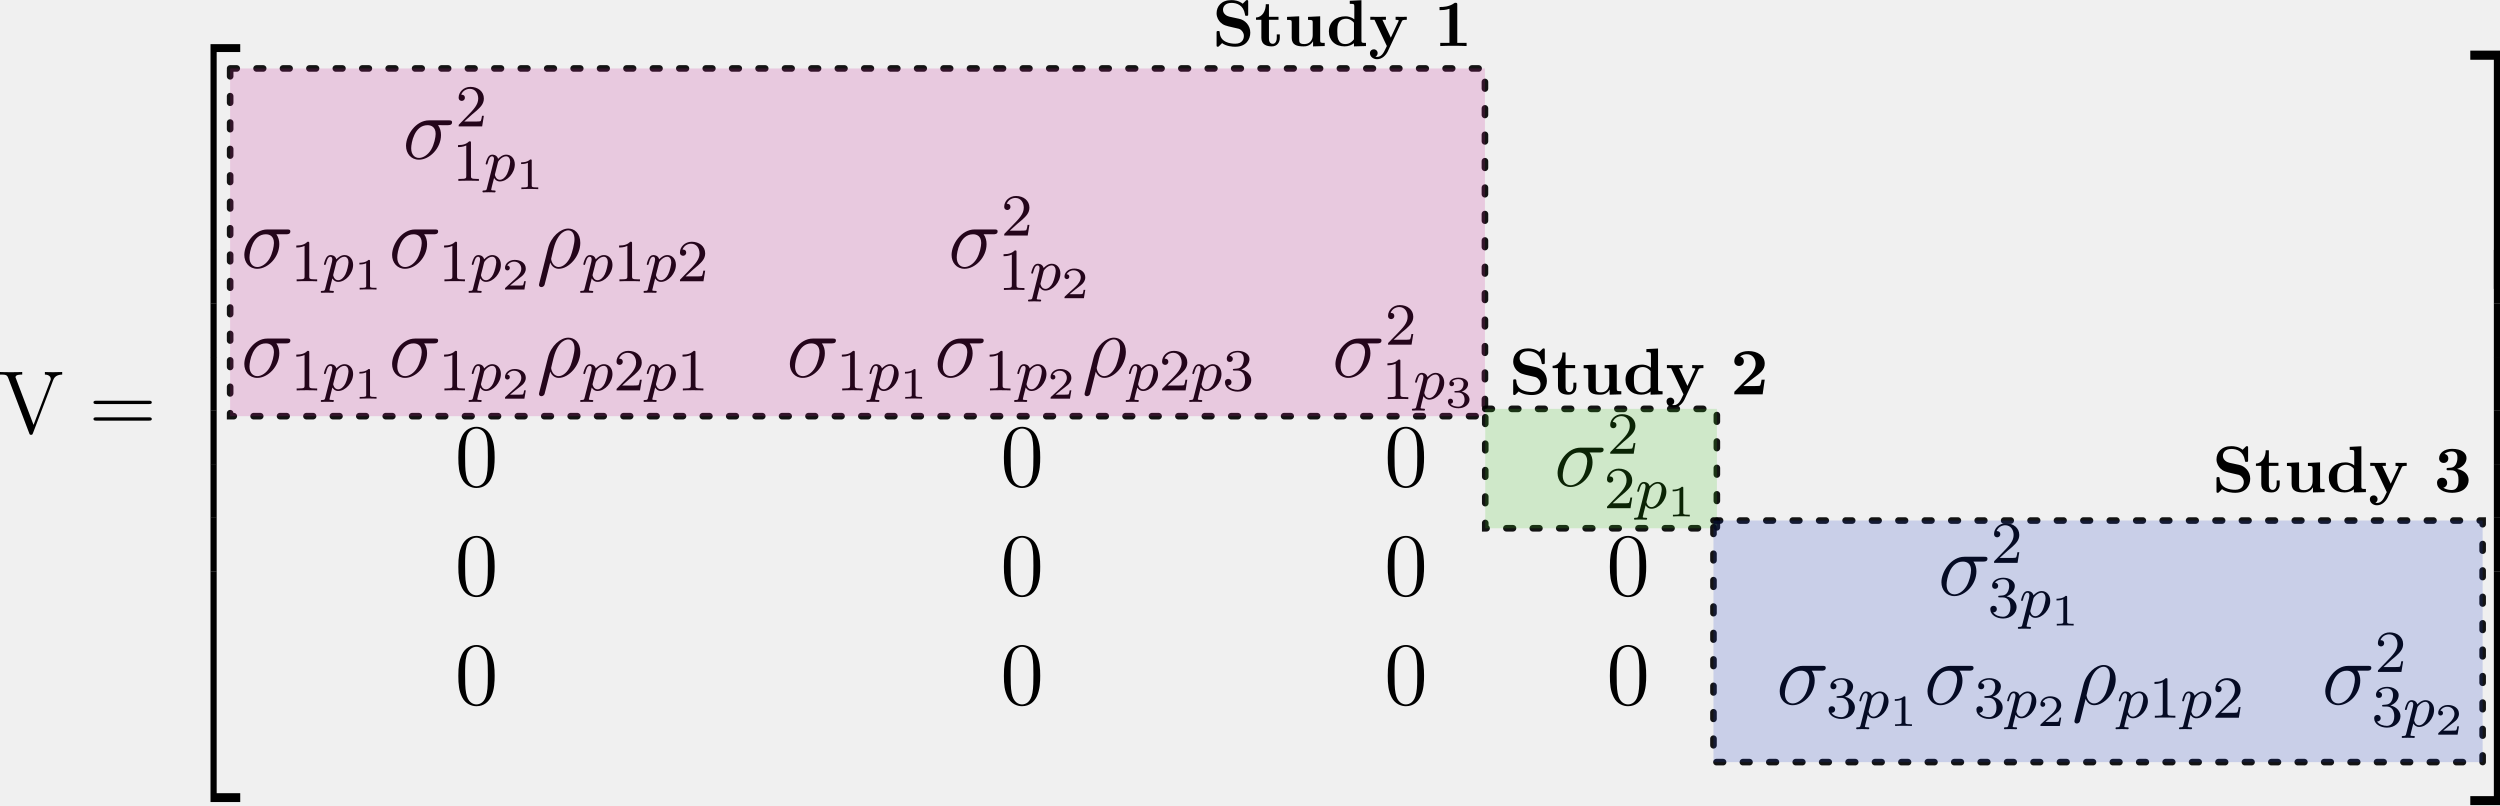
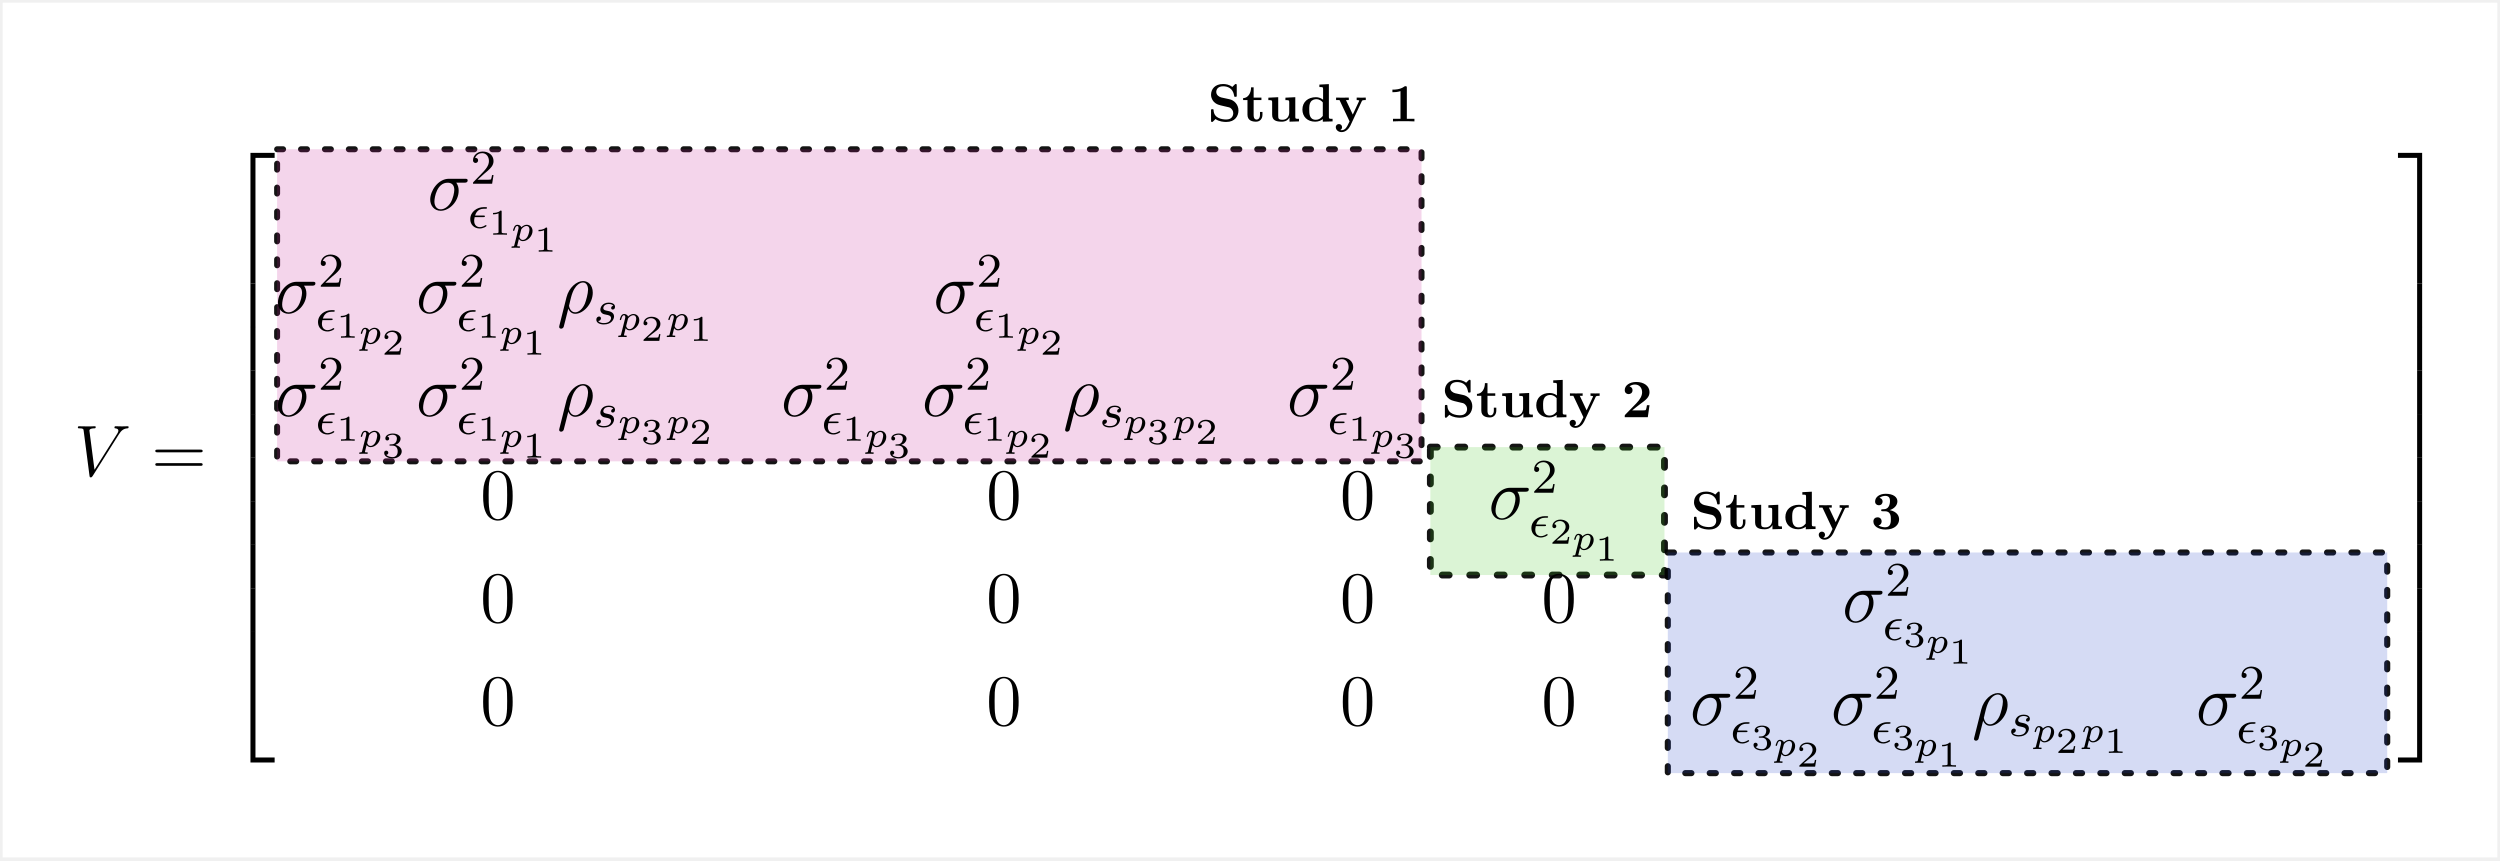
- <svg xmlns="http://www.w3.org/2000/svg" xmlns:xlink="http://www.w3.org/1999/xlink" version="1.1" width="378.482pt" height="121.886pt" viewBox="-0.176 -0.285 378.482 121.886" id="svg254">
+ <svg xmlns="http://www.w3.org/2000/svg" xmlns:xlink="http://www.w3.org/1999/xlink" version="1.1" width="465.248pt" height="160.065pt" viewBox="-0.176 -0.285 465.248 160.065" id="svg254" xml:space="preserve">
  <defs id="defs23">
    <path id="g3-49" d="m 2.146,-3.796 c 0,-0.179 -0.024,-0.179 -0.203,-0.179 -0.395,0.383 -1.004,0.383 -1.219,0.383 v 0.233 c 0.155,0 0.55,0 0.909,-0.167 v 3.019 c 0,0.197 0,0.275 -0.616,0.275 H 0.759 V 0 c 0.329,-0.024 0.795,-0.024 1.13,-0.024 0.335,0 0.801,0 1.13,0.024 V -0.233 H 2.762 c -0.616,0 -0.616,-0.078 -0.616,-0.275 z" />
    <path id="g3-50" d="M 3.216,-1.118 H 2.995 c -0.012,0.084 -0.072,0.478 -0.161,0.544 -0.042,0.036 -0.526,0.036 -0.61,0.036 H 1.106 l 0.765,-0.622 c 0.203,-0.161 0.735,-0.544 0.921,-0.723 0.179,-0.179 0.424,-0.484 0.424,-0.909 0,-0.747 -0.675,-1.184 -1.476,-1.184 -0.771,0 -1.309,0.508 -1.309,1.07 0,0.305 0.257,0.341 0.323,0.341 0.149,0 0.323,-0.108 0.323,-0.323 0,-0.132 -0.078,-0.323 -0.341,-0.323 0.137,-0.305 0.502,-0.532 0.915,-0.532 0.628,0 0.962,0.466 0.962,0.95 0,0.424 -0.281,0.861 -0.699,1.243 L 0.496,-0.251 C 0.436,-0.191 0.43,-0.185 0.43,0 h 2.6 z" />
    <path id="g3-51" d="m 1.757,-1.985 c 0.508,0 0.849,0.341 0.849,0.95 0,0.658 -0.395,0.944 -0.831,0.944 -0.161,0 -0.777,-0.036 -1.046,-0.383 0.233,-0.024 0.329,-0.179 0.329,-0.341 0,-0.203 -0.143,-0.341 -0.341,-0.341 -0.161,0 -0.341,0.102 -0.341,0.353 0,0.592 0.658,0.927 1.417,0.927 0.885,0 1.476,-0.568 1.476,-1.16 0,-0.436 -0.335,-0.897 -1.046,-1.076 0.472,-0.155 0.855,-0.538 0.855,-1.028 0,-0.478 -0.562,-0.837 -1.279,-0.837 -0.699,0 -1.231,0.323 -1.231,0.813 0,0.257 0.197,0.329 0.317,0.329 0.155,0 0.317,-0.108 0.317,-0.317 0,-0.185 -0.132,-0.293 -0.293,-0.317 0.281,-0.311 0.825,-0.311 0.879,-0.311 0.305,0 0.687,0.143 0.687,0.64 0,0.329 -0.185,0.903 -0.783,0.938 -0.108,0.006 -0.269,0.018 -0.323,0.018 -0.06,0.006 -0.126,0.012 -0.126,0.102 0,0.096 0.066,0.096 0.167,0.096 z" />
    <path id="g5-40" d="m 3.885,2.905 c 0,-0.036 0,-0.06 -0.203,-0.263 C 2.487,1.435 1.817,-0.538 1.817,-2.977 c 0,-2.319 0.562,-4.316 1.949,-5.727 0.12,-0.108 0.12,-0.132 0.12,-0.167 0,-0.072 -0.06,-0.096 -0.108,-0.096 -0.155,0 -1.136,0.861 -1.722,2.032 -0.61,1.207 -0.885,2.487 -0.885,3.957 0,1.064 0.167,2.487 0.789,3.766 0.705,1.435 1.686,2.212 1.817,2.212 0.048,0 0.108,-0.024 0.108,-0.096 z" />
    <path id="g5-41" d="m 3.371,-2.977 c 0,-0.909 -0.12,-2.391 -0.789,-3.778 -0.705,-1.435 -1.686,-2.212 -1.817,-2.212 -0.048,0 -0.108,0.024 -0.108,0.096 0,0.036 0,0.06 0.203,0.263 1.196,1.207 1.865,3.18 1.865,5.619 0,2.319 -0.562,4.316 -1.949,5.727 C 0.658,2.845 0.658,2.869 0.658,2.905 c 0,0.072 0.06,0.096 0.108,0.096 0.155,0 1.136,-0.861 1.722,-2.032 0.61,-1.219 0.885,-2.511 0.885,-3.945 z" />
    <path id="g5-48" d="m 5.356,-3.826 c 0,-0.992 -0.06,-1.961 -0.49,-2.869 -0.49,-0.992 -1.351,-1.255 -1.937,-1.255 -0.693,0 -1.542,0.347 -1.985,1.339 -0.335,0.753 -0.454,1.494 -0.454,2.786 0,1.16 0.084,2.032 0.514,2.881 0.466,0.909 1.291,1.196 1.913,1.196 1.04,0 1.638,-0.622 1.985,-1.315 0.43,-0.897 0.454,-2.068 0.454,-2.762 z M 2.917,0.012 c -0.383,0 -1.16,-0.215 -1.387,-1.518 -0.132,-0.717 -0.132,-1.626 -0.132,-2.463 0,-0.98 0,-1.865 0.191,-2.57 0.203,-0.801 0.813,-1.172 1.327,-1.172 0.454,0 1.148,0.275 1.375,1.303 0.155,0.681 0.155,1.626 0.155,2.439 0,0.801 0,1.71 -0.132,2.439 -0.227,1.315 -0.98,1.542 -1.399,1.542 z" />
    <path id="g5-49" d="m 3.443,-7.663 c 0,-0.275 0,-0.287 -0.239,-0.287 -0.287,0.323 -0.885,0.765 -2.116,0.765 v 0.347 c 0.275,0 0.873,0 1.53,-0.311 v 6.229 c 0,0.43 -0.036,0.574 -1.088,0.574 H 1.16 V 0 c 0.323,-0.024 1.482,-0.024 1.877,-0.024 0.395,0 1.542,0 1.865,0.024 v -0.347 h -0.371 c -1.052,0 -1.088,-0.143 -1.088,-0.574 z" />
    <path id="g5-61" d="m 8.07,-3.873 c 0.167,0 0.383,0 0.383,-0.215 0,-0.227 -0.203,-0.227 -0.383,-0.227 H 1.028 c -0.167,0 -0.383,0 -0.383,0.215 0,0.227 0.203,0.227 0.383,0.227 z m 0,2.224 c 0.167,0 0.383,0 0.383,-0.215 0,-0.227 -0.203,-0.227 -0.383,-0.227 H 1.028 c -0.167,0 -0.383,0 -0.383,0.215 0,0.227 0.203,0.227 0.383,0.227 z" />
    <path id="g5-86" d="M 7.305,-6.982 C 7.412,-7.281 7.615,-7.807 8.548,-7.819 v -0.347 c -0.61,0.024 -0.634,0.024 -1.1,0.024 -0.323,0 -0.921,0 -1.219,-0.024 v 0.347 c 0.61,0.012 0.789,0.347 0.789,0.586 0,0.072 0,0.096 -0.072,0.263 L 4.71,-1.076 2.355,-7.293 C 2.295,-7.424 2.295,-7.448 2.295,-7.472 c 0,-0.347 0.598,-0.347 0.897,-0.347 v -0.347 c -0.287,0.024 -1.196,0.024 -1.542,0.024 -0.335,0 -1.148,0 -1.435,-0.024 v 0.347 c 0.741,0 0.933,0 1.112,0.478 L 4.125,0.024 c 0.06,0.167 0.084,0.227 0.251,0.227 0.167,0 0.179,-0.036 0.263,-0.239 z" />
    <path id="g0-50" d="M 3.897,21.041 H 4.722 V 0.359 H 7.878 V -0.466 H 3.897 Z" />
    <path id="g0-51" d="M 3.24,21.041 H 4.065 V -0.466 H 0.084 v 0.825 h 3.156 z" />
    <path id="g0-52" d="M 3.897,21.029 H 7.878 V 20.204 H 4.722 V -0.478 H 3.897 Z" />
    <path id="g0-53" d="M 3.24,20.204 H 0.084 v 0.825 H 4.065 V -0.478 H 3.24 Z" />
    <path id="g0-54" d="M 3.897,7.185 H 4.722 V -0.012 H 3.897 Z" />
    <path id="g0-55" d="M 3.24,7.185 H 4.065 V -0.012 H 3.24 Z" />
    <path id="g1-112" d="M 0.414,0.964 C 0.351,1.219 0.335,1.283 0.016,1.283 c -0.112,0 -0.207,0 -0.207,0.151 0,0.072 0.072,0.112 0.112,0.112 0.08,0 0.112,-0.024 0.701,-0.024 0.574,0 0.741,0.024 0.797,0.024 0.032,0 0.151,0 0.151,-0.151 0,-0.112 -0.112,-0.112 -0.207,-0.112 -0.383,0 -0.383,-0.048 -0.383,-0.12 0,-0.056 0.143,-0.622 0.383,-1.554 0.104,0.183 0.351,0.47 0.781,0.47 0.98,0 2,-1.132 2,-2.287 0,-0.789 -0.51,-1.307 -1.148,-1.307 -0.478,0 -0.861,0.327 -1.092,0.566 -0.167,-0.566 -0.701,-0.566 -0.781,-0.566 -0.287,0 -0.486,0.183 -0.614,0.43 -0.183,0.359 -0.271,0.765 -0.271,0.789 0,0.072 0.056,0.104 0.12,0.104 0.104,0 0.112,-0.032 0.167,-0.239 0.104,-0.406 0.247,-0.861 0.574,-0.861 0.199,0 0.255,0.183 0.255,0.375 0,0.08 -0.032,0.271 -0.048,0.335 z m 1.466,-3.419 c 0.04,-0.135 0.04,-0.151 0.159,-0.295 0.303,-0.359 0.646,-0.542 0.933,-0.542 0.399,0 0.55,0.391 0.55,0.749 0,0.295 -0.175,1.148 -0.414,1.618 -0.207,0.43 -0.59,0.781 -0.964,0.781 -0.542,0 -0.669,-0.622 -0.669,-0.677 0,-0.016 0.016,-0.104 0.024,-0.128 z" />
    <path id="g2-26" d="M 0.371,2.068 C 0.359,2.128 0.335,2.2 0.335,2.271 c 0,0.179 0.143,0.299 0.323,0.299 0.179,0 0.347,-0.12 0.418,-0.287 0.048,-0.108 0.383,-1.542 0.765,-3.013 0.239,0.598 0.681,0.849 1.148,0.849 1.351,0 2.881,-1.674 2.881,-3.479 0,-1.279 -0.777,-1.913 -1.602,-1.913 -1.052,0 -2.331,1.088 -2.726,2.678 z m 2.606,-2.188 c -0.813,0 -1.016,-0.944 -1.016,-1.088 0,-0.072 0.299,-1.207 0.335,-1.387 0.61,-2.379 1.781,-2.439 1.961,-2.439 0.538,0 0.837,0.49 0.837,1.196 0,0.61 -0.323,1.793 -0.526,2.295 -0.359,0.825 -0.98,1.423 -1.59,1.423 z" />
    <path id="g2-27" d="m 6.073,-4.507 c 0.155,0 0.55,0 0.55,-0.383 0,-0.263 -0.227,-0.263 -0.442,-0.263 H 3.539 c -1.793,0 -3.084,1.997 -3.084,3.407 0,1.016 0.658,1.865 1.734,1.865 1.411,0 2.953,-1.518 2.953,-3.312 0,-0.466 -0.108,-0.921 -0.395,-1.315 z m -3.873,4.388 c -0.61,0 -1.052,-0.466 -1.052,-1.291 0,-0.717 0.43,-3.096 2.188,-3.096 0.514,0 1.088,0.251 1.088,1.172 0,0.418 -0.191,1.423 -0.61,2.116 -0.43,0.705 -1.076,1.1 -1.614,1.1 z" />
    <path id="g4-49" d="m 2.503,-5.077 c 0,-0.215 -0.016,-0.223 -0.231,-0.223 -0.327,0.319 -0.749,0.51 -1.506,0.51 v 0.263 c 0.215,0 0.646,0 1.108,-0.215 v 4.089 c 0,0.295 -0.024,0.391 -0.781,0.391 H 0.813 V 0 c 0.327,-0.024 1.012,-0.024 1.371,-0.024 0.359,0 1.052,0 1.379,0.024 V -0.263 H 3.284 c -0.757,0 -0.781,-0.096 -0.781,-0.391 z" />
    <path id="g4-50" d="m 2.248,-1.626 c 0.128,-0.12 0.462,-0.383 0.59,-0.494 0.494,-0.454 0.964,-0.893 0.964,-1.618 0,-0.948 -0.797,-1.562 -1.793,-1.562 -0.956,0 -1.586,0.725 -1.586,1.435 0,0.391 0.311,0.446 0.422,0.446 0.167,0 0.414,-0.12 0.414,-0.422 0,-0.414 -0.399,-0.414 -0.494,-0.414 0.231,-0.582 0.765,-0.781 1.156,-0.781 0.741,0 1.124,0.63 1.124,1.299 0,0.829 -0.582,1.435 -1.522,2.399 L 0.518,-0.303 C 0.422,-0.215 0.422,-0.199 0.422,0 H 3.571 L 3.802,-1.427 H 3.555 c -0.024,0.159 -0.088,0.558 -0.183,0.709 -0.048,0.064 -0.654,0.064 -0.781,0.064 h -1.419 z" />
    <path id="g4-51" d="m 2.016,-2.662 c 0.63,0 1.028,0.462 1.028,1.299 0,0.996 -0.566,1.291 -0.988,1.291 -0.438,0 -1.036,-0.159 -1.315,-0.582 0.287,0 0.486,-0.183 0.486,-0.446 0,-0.255 -0.183,-0.438 -0.438,-0.438 -0.215,0 -0.438,0.135 -0.438,0.454 0,0.757 0.813,1.251 1.722,1.251 1.06,0 1.801,-0.733 1.801,-1.53 0,-0.662 -0.526,-1.267 -1.339,-1.443 0.63,-0.223 1.1,-0.765 1.1,-1.403 0,-0.638 -0.717,-1.092 -1.546,-1.092 -0.853,0 -1.498,0.462 -1.498,1.068 0,0.295 0.199,0.422 0.406,0.422 0.247,0 0.406,-0.175 0.406,-0.406 0,-0.295 -0.255,-0.406 -0.43,-0.414 0.335,-0.438 0.948,-0.462 1.092,-0.462 0.207,0 0.813,0.064 0.813,0.885 0,0.558 -0.231,0.893 -0.343,1.02 -0.239,0.247 -0.422,0.263 -0.909,0.295 -0.151,0.008 -0.215,0.016 -0.215,0.12 0,0.112 0.072,0.112 0.207,0.112 z" />
+     <path id="g4-49-2" d="m 2.146,-3.796 c 0,-0.179 -0.024,-0.179 -0.203,-0.179 -0.395,0.383 -1.004,0.383 -1.219,0.383 v 0.233 c 0.155,0 0.55,0 0.909,-0.167 v 3.019 c 0,0.197 0,0.275 -0.616,0.275 H 0.759 V 0 c 0.329,-0.024 0.795,-0.024 1.13,-0.024 0.335,0 0.801,0 1.13,0.024 V -0.233 H 2.762 c -0.616,0 -0.616,-0.078 -0.616,-0.275 z" />
+     <path id="g4-50-9" d="M 3.216,-1.118 H 2.995 c -0.012,0.084 -0.072,0.478 -0.161,0.544 -0.042,0.036 -0.526,0.036 -0.61,0.036 H 1.106 l 0.765,-0.622 c 0.203,-0.161 0.735,-0.544 0.921,-0.723 0.179,-0.179 0.424,-0.484 0.424,-0.909 0,-0.747 -0.675,-1.184 -1.476,-1.184 -0.771,0 -1.309,0.508 -1.309,1.07 0,0.305 0.257,0.341 0.323,0.341 0.149,0 0.323,-0.108 0.323,-0.323 0,-0.132 -0.078,-0.323 -0.341,-0.323 0.137,-0.305 0.502,-0.532 0.915,-0.532 0.628,0 0.962,0.466 0.962,0.95 0,0.424 -0.281,0.861 -0.699,1.243 L 0.496,-0.251 C 0.436,-0.191 0.43,-0.185 0.43,0 h 2.6 z" />
+     <path id="g4-51-6" d="m 1.757,-1.985 c 0.508,0 0.849,0.341 0.849,0.95 0,0.658 -0.395,0.944 -0.831,0.944 -0.161,0 -0.777,-0.036 -1.046,-0.383 0.233,-0.024 0.329,-0.179 0.329,-0.341 0,-0.203 -0.143,-0.341 -0.341,-0.341 -0.161,0 -0.341,0.102 -0.341,0.353 0,0.592 0.658,0.927 1.417,0.927 0.885,0 1.476,-0.568 1.476,-1.16 0,-0.436 -0.335,-0.897 -1.046,-1.076 0.472,-0.155 0.855,-0.538 0.855,-1.028 0,-0.478 -0.562,-0.837 -1.279,-0.837 -0.699,0 -1.231,0.323 -1.231,0.813 0,0.257 0.197,0.329 0.317,0.329 0.155,0 0.317,-0.108 0.317,-0.317 0,-0.185 -0.132,-0.293 -0.293,-0.317 0.281,-0.311 0.825,-0.311 0.879,-0.311 0.305,0 0.687,0.143 0.687,0.64 0,0.329 -0.185,0.903 -0.783,0.938 -0.108,0.006 -0.269,0.018 -0.323,0.018 -0.06,0.006 -0.126,0.012 -0.126,0.102 0,0.096 0.066,0.096 0.167,0.096 z" />
+     <path id="g6-48" d="m 5.356,-3.826 c 0,-0.992 -0.06,-1.961 -0.49,-2.869 -0.49,-0.992 -1.351,-1.255 -1.937,-1.255 -0.693,0 -1.542,0.347 -1.985,1.339 -0.335,0.753 -0.454,1.494 -0.454,2.786 0,1.16 0.084,2.032 0.514,2.881 0.466,0.909 1.291,1.196 1.913,1.196 1.04,0 1.638,-0.622 1.985,-1.315 0.43,-0.897 0.454,-2.068 0.454,-2.762 z M 2.917,0.012 c -0.383,0 -1.16,-0.215 -1.387,-1.518 -0.132,-0.717 -0.132,-1.626 -0.132,-2.463 0,-0.98 0,-1.865 0.191,-2.57 0.203,-0.801 0.813,-1.172 1.327,-1.172 0.454,0 1.148,0.275 1.375,1.303 0.155,0.681 0.155,1.626 0.155,2.439 0,0.801 0,1.71 -0.132,2.439 -0.227,1.315 -0.98,1.542 -1.399,1.542 z" />
+     <path id="g6-61" d="m 8.07,-3.873 c 0.167,0 0.383,0 0.383,-0.215 0,-0.227 -0.203,-0.227 -0.383,-0.227 H 1.028 c -0.167,0 -0.383,0 -0.383,0.215 0,0.227 0.203,0.227 0.383,0.227 z m 0,2.224 c 0.167,0 0.383,0 0.383,-0.215 0,-0.227 -0.203,-0.227 -0.383,-0.227 H 1.028 c -0.167,0 -0.383,0 -0.383,0.215 0,0.227 0.203,0.227 0.383,0.227 z" />
+     <path id="g0-50-6" d="M 3.897,21.041 H 4.722 V 0.359 H 7.878 V -0.466 H 3.897 Z" />
+     <path id="g0-51-8" d="M 3.24,21.041 H 4.065 V -0.466 H 0.084 v 0.825 h 3.156 z" />
+     <path id="g0-52-8" d="M 3.897,21.029 H 7.878 V 20.204 H 4.722 V -0.478 H 3.897 Z" />
+     <path id="g0-53-5" d="M 3.24,20.204 H 0.084 v 0.825 H 4.065 V -0.478 H 3.24 Z" />
+     <path id="g0-54-4" d="M 3.897,7.185 H 4.722 V -0.012 H 3.897 Z" />
+     <path id="g0-55-1" d="M 3.24,7.185 H 4.065 V -0.012 H 3.24 Z" />
+     <path id="g1-112-9" d="m 0.58,0.723 c -0.042,0.155 -0.048,0.197 -0.305,0.197 -0.078,0 -0.114,0 -0.137,0.036 -0.012,0.024 -0.036,0.102 -0.036,0.12 0.006,0.018 0.012,0.084 0.096,0.084 0.167,0 0.365,-0.024 0.538,-0.024 0.108,0 0.221,0.006 0.329,0.006 0.102,0 0.221,0.018 0.323,0.018 0.036,0 0.078,0 0.102,-0.042 C 1.5,1.1 1.524,1.028 1.524,1.004 1.506,0.921 1.447,0.921 1.345,0.921 c -0.143,0 -0.299,0 -0.299,-0.072 0,-0.03 0.042,-0.185 0.066,-0.275 l 0.215,-0.873 c 0.143,0.215 0.365,0.359 0.658,0.359 0.789,0 1.596,-0.825 1.596,-1.68 0,-0.622 -0.436,-1.016 -0.962,-1.016 -0.484,0 -0.861,0.389 -0.891,0.424 -0.108,-0.353 -0.478,-0.424 -0.652,-0.424 -0.275,0 -0.418,0.197 -0.496,0.329 -0.143,0.251 -0.215,0.562 -0.215,0.586 0,0.066 0.054,0.09 0.108,0.09 0.096,0 0.102,-0.042 0.132,-0.137 0.126,-0.496 0.269,-0.669 0.454,-0.669 0.215,0 0.215,0.245 0.215,0.305 0,0.102 -0.006,0.12 -0.018,0.173 z m 1.124,-2.523 c 0.03,-0.102 0.03,-0.114 0.137,-0.233 0.191,-0.215 0.478,-0.406 0.759,-0.406 0.287,0 0.472,0.221 0.472,0.586 0,0.203 -0.12,0.867 -0.353,1.231 -0.203,0.311 -0.484,0.484 -0.735,0.484 -0.448,0 -0.568,-0.466 -0.568,-0.514 0,-0.03 0.012,-0.066 0.018,-0.09 z" />
+     <path id="g2-15" d="m 2.542,-1.793 c 0.128,0 0.271,0 0.271,-0.135 0,-0.128 -0.104,-0.128 -0.247,-0.128 H 1.188 c 0.12,-0.375 0.438,-1.116 1.427,-1.116 h 0.271 c 0.143,0 0.271,0 0.271,-0.143 0,-0.12 -0.112,-0.12 -0.255,-0.12 H 2.582 c -0.996,0 -2.184,0.717 -2.184,1.977 0,0.94 0.693,1.538 1.562,1.538 0.542,0 1.116,-0.319 1.116,-0.43 0,-0.008 -0.008,-0.135 -0.104,-0.135 -0.032,0 -0.048,0.008 -0.08,0.032 -0.143,0.088 -0.51,0.311 -0.917,0.311 -0.478,0 -0.933,-0.319 -0.933,-1.044 0,-0.04 0,-0.263 0.08,-0.606 z" />
+     <path id="g2-115" d="m 3.212,-2.997 c -0.183,0.032 -0.351,0.175 -0.351,0.375 0,0.143 0.096,0.247 0.271,0.247 0.12,0 0.367,-0.088 0.367,-0.446 0,-0.494 -0.518,-0.693 -1.012,-0.693 -1.068,0 -1.403,0.757 -1.403,1.164 0,0.08 0,0.367 0.295,0.59 0.183,0.143 0.319,0.167 0.733,0.247 0.279,0.056 0.733,0.135 0.733,0.55 0,0.207 -0.151,0.47 -0.375,0.622 -0.295,0.191 -0.685,0.199 -0.813,0.199 -0.191,0 -0.733,-0.032 -0.933,-0.351 0.406,-0.016 0.462,-0.343 0.462,-0.438 0,-0.239 -0.215,-0.295 -0.311,-0.295 -0.128,0 -0.454,0.096 -0.454,0.534 0,0.47 0.494,0.773 1.235,0.773 1.387,0 1.682,-0.98 1.682,-1.315 0,-0.717 -0.781,-0.869 -1.076,-0.925 -0.383,-0.072 -0.693,-0.128 -0.693,-0.462 0,-0.143 0.135,-0.669 0.909,-0.669 0.303,0 0.614,0.088 0.733,0.295 z" />
+     <path id="g3-26" d="M 0.371,2.068 C 0.359,2.128 0.335,2.2 0.335,2.271 c 0,0.179 0.143,0.299 0.323,0.299 0.179,0 0.347,-0.12 0.418,-0.287 0.048,-0.108 0.383,-1.542 0.765,-3.013 0.239,0.598 0.681,0.849 1.148,0.849 1.351,0 2.881,-1.674 2.881,-3.479 0,-1.279 -0.777,-1.913 -1.602,-1.913 -1.052,0 -2.331,1.088 -2.726,2.678 z m 2.606,-2.188 c -0.813,0 -1.016,-0.944 -1.016,-1.088 0,-0.072 0.299,-1.207 0.335,-1.387 0.61,-2.379 1.781,-2.439 1.961,-2.439 0.538,0 0.837,0.49 0.837,1.196 0,0.61 -0.323,1.793 -0.526,2.295 -0.359,0.825 -0.98,1.423 -1.59,1.423 z" />
+     <path id="g3-27" d="m 6.073,-4.507 c 0.155,0 0.55,0 0.55,-0.383 0,-0.263 -0.227,-0.263 -0.442,-0.263 H 3.539 c -1.793,0 -3.084,1.997 -3.084,3.407 0,1.016 0.658,1.865 1.734,1.865 1.411,0 2.953,-1.518 2.953,-3.312 0,-0.466 -0.108,-0.921 -0.395,-1.315 z m -3.873,4.388 c -0.61,0 -1.052,-0.466 -1.052,-1.291 0,-0.717 0.43,-3.096 2.188,-3.096 0.514,0 1.088,0.251 1.088,1.172 0,0.418 -0.191,1.423 -0.61,2.116 -0.43,0.705 -1.076,1.1 -1.614,1.1 z" />
+     <path id="g3-86" d="m 7.4,-6.838 c 0.406,-0.646 0.777,-0.933 1.387,-0.98 0.12,-0.012 0.215,-0.012 0.215,-0.227 0,-0.048 -0.024,-0.12 -0.132,-0.12 -0.215,0 -0.729,0.024 -0.944,0.024 -0.347,0 -0.705,-0.024 -1.04,-0.024 -0.096,0 -0.215,0 -0.215,0.227 0,0.108 0.108,0.12 0.155,0.12 0.442,0.036 0.49,0.251 0.49,0.395 0,0.179 -0.167,0.454 -0.179,0.466 L 3.383,-1.004 2.546,-7.448 c 0,-0.347 0.622,-0.371 0.753,-0.371 0.179,0 0.287,0 0.287,-0.227 0,-0.12 -0.132,-0.12 -0.167,-0.12 -0.203,0 -0.442,0.024 -0.646,0.024 H 2.104 c -0.873,0 -1.231,-0.024 -1.243,-0.024 -0.072,0 -0.215,0 -0.215,0.215 0,0.132 0.084,0.132 0.275,0.132 0.61,0 0.646,0.108 0.681,0.406 l 0.956,7.376 c 0.036,0.251 0.036,0.287 0.203,0.287 0.143,0 0.203,-0.036 0.323,-0.227 z" />
+     <path id="g5-50" d="m 2.248,-1.626 c 0.128,-0.12 0.462,-0.383 0.59,-0.494 0.494,-0.454 0.964,-0.893 0.964,-1.618 0,-0.948 -0.797,-1.562 -1.793,-1.562 -0.956,0 -1.586,0.725 -1.586,1.435 0,0.391 0.311,0.446 0.422,0.446 0.167,0 0.414,-0.12 0.414,-0.422 0,-0.414 -0.399,-0.414 -0.494,-0.414 0.231,-0.582 0.765,-0.781 1.156,-0.781 0.741,0 1.124,0.63 1.124,1.299 0,0.829 -0.582,1.435 -1.522,2.399 L 0.518,-0.303 C 0.422,-0.215 0.422,-0.199 0.422,0 H 3.571 L 3.802,-1.427 H 3.555 c -0.024,0.159 -0.088,0.558 -0.183,0.709 -0.048,0.064 -0.654,0.064 -0.781,0.064 h -1.419 z" />
  </defs>
-   <g id="page1" transform="matrix(1.13,0,0,1.13,-64.16583,-96.09614)">
-     <use x="56.413" y="113.59" xlink:href="#g5-86" id="use25" transform="translate(0,29.20354)" />
-     <use x="68.509" y="113.59" xlink:href="#g5-61" id="use27" transform="translate(0,29.20354)" />
-     <use x="80.935" y="68.041" xlink:href="#g0-50" id="use29" transform="matrix(1,0,0,1.282524,0,4.035792)" />
-     <use x="80.935" y="89.082" xlink:href="#g0-54" id="use31" transform="translate(0,29.20354)" />
-     <use x="80.935" y="96.255" xlink:href="#g0-54" id="use33" transform="translate(0,29.20354)" />
-     <use x="80.935" y="103.428" xlink:href="#g0-54" id="use35" transform="translate(0,29.20354)" />
-     <use x="80.935" y="110.602" xlink:href="#g0-54" id="use37" transform="translate(0,29.20354)" />
-     <use x="80.935" y="117.775" xlink:href="#g0-54" id="use39" transform="translate(0,29.20354)" />
-     <use x="80.935" y="124.948" xlink:href="#g0-54" id="use41" transform="translate(0,29.20354)" />
-     <use x="80.935" y="132.599" xlink:href="#g0-52" id="use43" transform="matrix(1,0,0,1.437602,0,-28.61284)" />
-     <use x="110.57" y="76.862" xlink:href="#g2-27" id="use45" transform="translate(0,29.20354)" />
-     <use x="117.652" y="72.523" xlink:href="#g4-50" id="use47" transform="translate(0,29.20354)" />
-     <use x="117.223" y="79.817" xlink:href="#g4-49" id="use49" transform="translate(0,29.20354)" />
-     <use x="121.457" y="79.817" xlink:href="#g1-112" id="use51" transform="translate(0,29.20354)" />
-     <use x="125.72" y="80.924" xlink:href="#g3-49" id="use53" transform="translate(0,29.20354)" />
-     <use x="88.905" y="91.479" xlink:href="#g2-27" id="use55" transform="translate(0,29.20354)" />
-     <use x="95.559" y="93.272" xlink:href="#g4-49" id="use57" transform="translate(0,29.20354)" />
-     <use x="99.793" y="93.272" xlink:href="#g1-112" id="use59" transform="translate(0,29.20354)" />
-     <use x="104.055" y="94.379" xlink:href="#g3-49" id="use61" transform="translate(0,29.20354)" />
-     <use x="108.705" y="91.479" xlink:href="#g2-27" id="use63" transform="translate(0,29.20354)" />
-     <use x="115.358" y="93.272" xlink:href="#g4-49" id="use65" transform="translate(0,29.20354)" />
-     <use x="119.592" y="93.272" xlink:href="#g1-112" id="use67" transform="translate(0,29.20354)" />
-     <use x="123.855" y="94.379" xlink:href="#g3-50" id="use69" transform="translate(0,29.20354)" />
-     <use x="128.504" y="91.479" xlink:href="#g2-26" id="use71" transform="translate(0,29.20354)" />
-     <use x="134.542" y="93.272" xlink:href="#g1-112" id="use73" transform="translate(0,29.20354)" />
-     <use x="138.805" y="93.272" xlink:href="#g4-49" id="use75" transform="translate(0,29.20354)" />
-     <use x="143.039" y="93.272" xlink:href="#g1-112" id="use77" transform="translate(0,29.20354)" />
-     <use x="147.302" y="93.272" xlink:href="#g4-50" id="use79" transform="translate(0,29.20354)" />
-     <use x="183.661" y="91.479" xlink:href="#g2-27" id="use81" transform="translate(0,29.20354)" />
-     <use x="190.744" y="87.141" xlink:href="#g4-50" id="use83" transform="translate(0,29.20354)" />
-     <use x="190.315" y="94.435" xlink:href="#g4-49" id="use85" transform="translate(0,29.20354)" />
-     <use x="194.549" y="94.435" xlink:href="#g1-112" id="use87" transform="translate(0,29.20354)" />
-     <use x="198.812" y="95.541" xlink:href="#g3-50" id="use89" transform="translate(0,29.20354)" />
-     <use x="88.905" y="106.096" xlink:href="#g2-27" id="use91" transform="translate(0,29.20354)" />
-     <use x="95.559" y="107.89" xlink:href="#g4-49" id="use93" transform="translate(0,29.20354)" />
-     <use x="99.793" y="107.89" xlink:href="#g1-112" id="use95" transform="translate(0,29.20354)" />
-     <use x="104.055" y="108.997" xlink:href="#g3-49" id="use97" transform="translate(0,29.20354)" />
-     <use x="108.705" y="106.096" xlink:href="#g2-27" id="use99" transform="translate(0,29.20354)" />
-     <use x="115.358" y="107.89" xlink:href="#g4-49" id="use101" transform="translate(0,29.20354)" />
-     <use x="119.592" y="107.89" xlink:href="#g1-112" id="use103" transform="translate(0,29.20354)" />
-     <use x="123.855" y="108.997" xlink:href="#g3-50" id="use105" transform="translate(0,29.20354)" />
-     <use x="128.504" y="106.096" xlink:href="#g2-26" id="use107" transform="translate(0,29.20354)" />
-     <use x="134.542" y="107.89" xlink:href="#g1-112" id="use109" transform="translate(0,29.20354)" />
-     <use x="138.805" y="107.89" xlink:href="#g4-50" id="use111" transform="translate(0,29.20354)" />
-     <use x="143.039" y="107.89" xlink:href="#g1-112" id="use113" transform="translate(0,29.20354)" />
-     <use x="147.302" y="107.89" xlink:href="#g4-49" id="use115" transform="translate(0,29.20354)" />
-     <use x="161.997" y="106.096" xlink:href="#g2-27" id="use117" transform="translate(0,29.20354)" />
-     <use x="168.65" y="107.89" xlink:href="#g4-49" id="use119" transform="translate(0,29.20354)" />
-     <use x="172.884" y="107.89" xlink:href="#g1-112" id="use121" transform="translate(0,29.20354)" />
-     <use x="177.147" y="108.997" xlink:href="#g3-49" id="use123" transform="translate(0,29.20354)" />
-     <use x="181.796" y="106.096" xlink:href="#g2-27" id="use125" transform="translate(0,29.20354)" />
-     <use x="188.45" y="107.89" xlink:href="#g4-49" id="use127" transform="translate(0,29.20354)" />
-     <use x="192.684" y="107.89" xlink:href="#g1-112" id="use129" transform="translate(0,29.20354)" />
-     <use x="196.947" y="108.997" xlink:href="#g3-50" id="use131" transform="translate(0,29.20354)" />
-     <use x="201.596" y="106.096" xlink:href="#g2-26" id="use133" transform="translate(0,29.20354)" />
-     <use x="207.634" y="107.89" xlink:href="#g1-112" id="use135" transform="translate(0,29.20354)" />
-     <use x="211.896" y="107.89" xlink:href="#g4-50" id="use137" transform="translate(0,29.20354)" />
-     <use x="216.131" y="107.89" xlink:href="#g1-112" id="use139" transform="translate(0,29.20354)" />
-     <use x="220.393" y="107.89" xlink:href="#g4-51" id="use141" transform="translate(0,29.20354)" />
-     <use x="235.088" y="106.096" xlink:href="#g2-27" id="use143" transform="translate(0,29.20354)" />
-     <use x="242.171" y="101.758" xlink:href="#g4-50" id="use145" transform="translate(0,29.20354)" />
-     <use x="241.742" y="109.052" xlink:href="#g4-49" id="use147" transform="translate(0,29.20354)" />
-     <use x="245.976" y="109.052" xlink:href="#g1-112" id="use149" transform="translate(0,29.20354)" />
-     <use x="250.239" y="110.159" xlink:href="#g3-51" id="use151" transform="translate(0,29.20354)" />
-     <use x="117.543" y="120.714" xlink:href="#g5-48" id="use153" transform="translate(0,29.20354)" />
-     <use x="190.635" y="120.714" xlink:href="#g5-48" id="use155" transform="translate(0,29.20354)" />
-     <use x="242.062" y="120.714" xlink:href="#g5-48" id="use157" transform="translate(0,29.20354)" />
-     <use x="264.85" y="120.714" xlink:href="#g2-27" id="use159" transform="translate(0,29.20354)" />
-     <use x="271.933" y="116.375" xlink:href="#g4-50" id="use161" transform="translate(0,29.20354)" />
-     <use x="271.504" y="123.669" xlink:href="#g4-50" id="use163" transform="translate(0,29.20354)" />
-     <use x="275.738" y="123.669" xlink:href="#g1-112" id="use165" transform="translate(0,29.20354)" />
-     <use x="280.001" y="124.776" xlink:href="#g3-49" id="use167" transform="translate(0,29.20354)" />
-     <use x="117.543" y="135.331" xlink:href="#g5-48" id="use169" transform="translate(0,29.20354)" />
-     <use x="190.635" y="135.331" xlink:href="#g5-48" id="use171" transform="translate(0,29.20354)" />
-     <use x="242.062" y="135.331" xlink:href="#g5-48" id="use173" transform="translate(0,29.20354)" />
-     <use x="271.824" y="135.331" xlink:href="#g5-48" id="use175" transform="translate(0,29.20354)" />
-     <use x="316.277" y="135.331" xlink:href="#g2-27" id="use177" transform="translate(0,29.20354)" />
-     <use x="323.36" y="130.992" xlink:href="#g4-50" id="use179" transform="translate(0,29.20354)" />
-     <use x="322.931" y="138.286" xlink:href="#g4-51" id="use181" transform="translate(0,29.20354)" />
-     <use x="327.165" y="138.286" xlink:href="#g1-112" id="use183" transform="translate(0,29.20354)" />
-     <use x="331.428" y="139.393" xlink:href="#g3-49" id="use185" transform="translate(0,29.20354)" />
-     <use x="117.543" y="149.948" xlink:href="#g5-48" id="use187" transform="translate(0,29.20354)" />
-     <use x="190.635" y="149.948" xlink:href="#g5-48" id="use189" transform="translate(0,29.20354)" />
-     <use x="242.062" y="149.948" xlink:href="#g5-48" id="use191" transform="translate(0,29.20354)" />
-     <use x="271.824" y="149.948" xlink:href="#g5-48" id="use193" transform="translate(0,29.20354)" />
-     <use x="294.613" y="149.948" xlink:href="#g2-27" id="use195" transform="translate(0,29.20354)" />
-     <use x="301.266" y="151.741" xlink:href="#g4-51" id="use197" transform="translate(0,29.20354)" />
-     <use x="305.5" y="151.741" xlink:href="#g1-112" id="use199" transform="translate(0,29.20354)" />
-     <use x="309.763" y="152.848" xlink:href="#g3-49" id="use201" transform="translate(0,29.20354)" />
-     <use x="314.412" y="149.948" xlink:href="#g2-27" id="use203" transform="translate(0,29.20354)" />
-     <use x="321.066" y="151.741" xlink:href="#g4-51" id="use205" transform="translate(0,29.20354)" />
-     <use x="325.3" y="151.741" xlink:href="#g1-112" id="use207" transform="translate(0,29.20354)" />
-     <use x="329.563" y="152.848" xlink:href="#g3-50" id="use209" transform="translate(0,29.20354)" />
-     <use x="334.212" y="149.948" xlink:href="#g2-26" id="use211" transform="translate(0,29.20354)" />
-     <use x="340.25" y="151.741" xlink:href="#g1-112" id="use213" transform="translate(0,29.20354)" />
-     <use x="344.512" y="151.741" xlink:href="#g4-49" id="use215" transform="translate(0,29.20354)" />
-     <use x="348.747" y="151.741" xlink:href="#g1-112" id="use217" transform="translate(0,29.20354)" />
-     <use x="353.009" y="151.741" xlink:href="#g4-50" id="use219" transform="translate(0,29.20354)" />
-     <use x="367.704" y="149.948" xlink:href="#g2-27" id="use221" transform="translate(0,29.20354)" />
-     <use x="374.787" y="145.61" xlink:href="#g4-50" id="use223" transform="translate(0,29.20354)" />
-     <use x="374.358" y="152.904" xlink:href="#g4-51" id="use225" transform="translate(0,29.20354)" />
-     <use x="378.592" y="152.904" xlink:href="#g1-112" id="use227" transform="translate(0,29.20354)" />
-     <use x="382.855" y="154.011" xlink:href="#g3-50" id="use229" transform="translate(0,29.20354)" />
-     <use x="387.504" y="68.041" xlink:href="#g0-51" id="use231" transform="matrix(1,0,0,1.484327,0,-8.73288)" />
-     <use x="387.504" y="89.082" xlink:href="#g0-55" id="use233" transform="translate(0,29.20354)" />
-     <use x="387.504" y="96.255" xlink:href="#g0-55" id="use235" transform="translate(0,29.20354)" />
-     <use x="387.504" y="103.428" xlink:href="#g0-55" id="use237" transform="translate(0,29.20354)" />
-     <use x="387.504" y="110.602" xlink:href="#g0-55" id="use239" transform="translate(0,29.20354)" />
-     <use x="387.504" y="117.775" xlink:href="#g0-55" id="use241" transform="translate(0,29.20354)" />
-     <use x="387.504" y="124.948" xlink:href="#g0-55" id="use243" transform="translate(0,29.20354)" />
-     <use x="387.504" y="132.599" xlink:href="#g0-53" id="use245" transform="matrix(1,0,0,1.456628,0,-31.12659)" />
-     <rect style="fill:#c11c95;fill-opacity:0.186;stroke:#000000;stroke-width:0.885;stroke-linecap:round;stroke-dasharray:0.885, 2.655;stroke-dashoffset:0;stroke-opacity:0.918;paint-order:stroke fill markers" id="rect1873" width="168.112" height="46.585" x="87.462" y="93.96" />
-     <rect style="fill:#3fc11c;fill-opacity:0.186;stroke:#000000;stroke-width:0.885;stroke-linecap:round;stroke-dasharray:0.885, 2.655;stroke-dashoffset:0;stroke-opacity:0.918;paint-order:stroke fill markers" id="rect1873-6" width="31.029" height="15.997" x="255.617" y="139.567" />
-     <rect style="fill:#1c3ec1;fill-opacity:0.186;stroke:#000000;stroke-width:0.885;stroke-linecap:round;stroke-dasharray:0.885, 2.655;stroke-dashoffset:0;stroke-opacity:0.918;paint-order:stroke fill markers" id="rect1873-6-9" width="103.049" height="32.366" x="286.193" y="154.529" />
-     <text xml:space="preserve" style="font-style:normal;font-variant:normal;font-weight:bold;font-stretch:normal;font-size:8.85px;line-height:1.25;font-family:'Latin Modern Roman';-inkscape-font-specification:'Latin Modern Roman, Bold';font-variant-ligatures:normal;font-variant-caps:normal;font-variant-numeric:normal;font-variant-east-asian:normal;letter-spacing:0px;word-spacing:0px;stroke-width:0.664" x="219.059" y="90.957" id="text6975">
-       <tspan id="tspan6973" style="font-style:normal;font-variant:normal;font-weight:bold;font-stretch:normal;font-size:8.85px;font-family:'Latin Modern Roman';-inkscape-font-specification:'Latin Modern Roman, Bold';font-variant-ligatures:normal;font-variant-caps:normal;font-variant-numeric:normal;font-variant-east-asian:normal;stroke-width:0.664" x="219.059" y="90.957">Study 1</tspan>
+   <rect style="fill:#ffffff;stroke:none;stroke-width:1;stroke-linecap:round;stroke-dasharray:1, 3;stroke-opacity:0.918;paint-order:stroke fill markers" id="rect20259" width="464.248" height="159.065" x="0.324" y="0.215" />
+   <g id="page1" transform="matrix(1.13,0,0,1.13,-51.64345,-69.84176)">
+     <rect style="fill:#c11c95;fill-opacity:0.186;stroke:#000000;stroke-width:0.984;stroke-linecap:round;stroke-dasharray:0.984, 2.953;stroke-dashoffset:0;stroke-opacity:0.918;paint-order:stroke fill markers" id="rect1873" width="188.473" height="51.396" x="91.185" y="86.135" />
+     <rect style="fill:#3fc11c;fill-opacity:0.186;stroke:#000000;stroke-width:1.132;stroke-linecap:round;stroke-dasharray:1.132, 3.396;stroke-dashoffset:0;stroke-opacity:0.918;paint-order:stroke fill markers" id="rect1873-6" width="38.557" height="21.07" x="281.111" y="135.189" />
+     <rect style="fill:#1c3ec1;fill-opacity:0.186;stroke:#000000;stroke-width:1.005;stroke-linecap:round;stroke-dasharray:1.005, 3.016;stroke-dashoffset:0;stroke-opacity:0.918;paint-order:stroke fill markers" id="rect1873-6-9" width="118.478" height="36.337" x="320.217" y="152.543" />
+     <text xml:space="preserve" style="font-style:normal;font-variant:normal;font-weight:bold;font-stretch:normal;font-size:8.85px;line-height:1.25;font-family:'Latin Modern Roman';-inkscape-font-specification:'Latin Modern Roman, Bold';font-variant-ligatures:normal;font-variant-caps:normal;font-variant-numeric:normal;font-variant-east-asian:normal;letter-spacing:0px;word-spacing:0px;stroke-width:0.664" x="244.43" y="81.545" id="text6975">
+       <tspan id="tspan6973" style="font-style:normal;font-variant:normal;font-weight:bold;font-stretch:normal;font-size:8.85px;font-family:'Latin Modern Roman';-inkscape-font-specification:'Latin Modern Roman, Bold';font-variant-ligatures:normal;font-variant-caps:normal;font-variant-numeric:normal;font-variant-east-asian:normal;stroke-width:0.664" x="244.43" y="81.545">Study 1</tspan>
    </text>
-     <text xml:space="preserve" style="font-style:normal;font-variant:normal;font-weight:bold;font-stretch:normal;font-size:8.85px;line-height:1.25;font-family:'Latin Modern Roman';-inkscape-font-specification:'Latin Modern Roman, Bold';font-variant-ligatures:normal;font-variant-caps:normal;font-variant-numeric:normal;font-variant-east-asian:normal;letter-spacing:0px;word-spacing:0px;stroke-width:0.664" x="258.798" y="137.622" id="text6975-1">
-       <tspan id="tspan6973-5" style="font-style:normal;font-variant:normal;font-weight:bold;font-stretch:normal;font-size:8.85px;font-family:'Latin Modern Roman';-inkscape-font-specification:'Latin Modern Roman, Bold';font-variant-ligatures:normal;font-variant-caps:normal;font-variant-numeric:normal;font-variant-east-asian:normal;stroke-width:0.664" x="258.798" y="137.622">Study 2</tspan>
+     <text xml:space="preserve" style="font-style:normal;font-variant:normal;font-weight:bold;font-stretch:normal;font-size:8.85px;line-height:1.25;font-family:'Latin Modern Roman';-inkscape-font-specification:'Latin Modern Roman, Bold';font-variant-ligatures:normal;font-variant-caps:normal;font-variant-numeric:normal;font-variant-east-asian:normal;letter-spacing:0px;word-spacing:0px;stroke-width:0.664" x="282.94" y="130.257" id="text6975-1">
+       <tspan id="tspan6973-5" style="font-style:normal;font-variant:normal;font-weight:bold;font-stretch:normal;font-size:8.85px;font-family:'Latin Modern Roman';-inkscape-font-specification:'Latin Modern Roman, Bold';font-variant-ligatures:normal;font-variant-caps:normal;font-variant-numeric:normal;font-variant-east-asian:normal;stroke-width:0.664" x="282.94" y="130.257">Study 2</tspan>
    </text>
-     <text xml:space="preserve" style="font-style:normal;font-variant:normal;font-weight:bold;font-stretch:normal;font-size:8.85px;line-height:1.25;font-family:'Latin Modern Roman';-inkscape-font-specification:'Latin Modern Roman, Bold';font-variant-ligatures:normal;font-variant-caps:normal;font-variant-numeric:normal;font-variant-east-asian:normal;letter-spacing:0px;word-spacing:0px;stroke-width:0.664" x="353.024" y="150.717" id="text6975-8">
-       <tspan id="tspan6973-7" style="font-style:normal;font-variant:normal;font-weight:bold;font-stretch:normal;font-size:8.85px;font-family:'Latin Modern Roman';-inkscape-font-specification:'Latin Modern Roman, Bold';font-variant-ligatures:normal;font-variant-caps:normal;font-variant-numeric:normal;font-variant-east-asian:normal;stroke-width:0.664" x="353.024" y="150.717">Study 3</tspan>
+     <text xml:space="preserve" style="font-style:normal;font-variant:normal;font-weight:bold;font-stretch:normal;font-size:8.85px;line-height:1.25;font-family:'Latin Modern Roman';-inkscape-font-specification:'Latin Modern Roman, Bold';font-variant-ligatures:normal;font-variant-caps:normal;font-variant-numeric:normal;font-variant-east-asian:normal;letter-spacing:0px;word-spacing:0px;stroke-width:0.664" x="323.97" y="148.671" id="text6975-8">
+       <tspan id="tspan6973-7" style="font-style:normal;font-variant:normal;font-weight:bold;font-stretch:normal;font-size:8.85px;font-family:'Latin Modern Roman';-inkscape-font-specification:'Latin Modern Roman, Bold';font-variant-ligatures:normal;font-variant-caps:normal;font-variant-numeric:normal;font-variant-east-asian:normal;stroke-width:0.664" x="323.97" y="148.671">Study 3</tspan>
    </text>
+     <g id="page1-0" transform="translate(1.311887,32.23953)">
+       <use x="56.413" y="107.679" xlink:href="#g3-86" id="use17804" />
+       <use x="69.16" y="107.679" xlink:href="#g6-61" id="use17806" />
+       <use x="81.585" y="54.956" xlink:href="#g0-50-6" id="use17808" />
+       <use x="81.585" y="75.998" xlink:href="#g0-54-4" id="use17810" />
+       <use x="81.585" y="83.171" xlink:href="#g0-54-4" id="use17812" />
+       <use x="81.585" y="90.344" xlink:href="#g0-54-4" id="use17814" />
+       <use x="81.585" y="97.517" xlink:href="#g0-54-4" id="use17816" />
+       <use x="81.585" y="104.69" xlink:href="#g0-54-4" id="use17818" />
+       <use x="81.585" y="111.864" xlink:href="#g0-54-4" id="use17820" />
+       <use x="81.585" y="119.037" xlink:href="#g0-54-4" id="use17822" />
+       <use x="81.585" y="126.21" xlink:href="#g0-54-4" id="use17824" />
+       <use x="81.585" y="133.861" xlink:href="#g0-52-8" id="use17826" />
+       <use x="114.63" y="63.91" xlink:href="#g3-27" id="use17828" />
+       <use x="121.712" y="59.572" xlink:href="#g5-50" id="use17830" />
+       <use x="121.283" y="66.866" xlink:href="#g2-15" id="use17832" />
+       <use x="124.706" y="67.973" xlink:href="#g4-49-2" id="use17834" />
+       <use x="128.359" y="68.969" xlink:href="#g1-112-9" id="use17836" />
+       <use x="132.2" y="70.762" xlink:href="#g4-49-2" id="use17838" />
+       <use x="89.555" y="80.874" xlink:href="#g3-27" id="use17840" />
+       <use x="96.638" y="76.536" xlink:href="#g5-50" id="use17842" />
+       <use x="96.209" y="83.83" xlink:href="#g2-15" id="use17844" />
+       <use x="99.632" y="84.937" xlink:href="#g4-49-2" id="use17846" />
+       <use x="103.285" y="85.933" xlink:href="#g1-112-9" id="use17848" />
+       <use x="107.126" y="87.726" xlink:href="#g4-50-9" id="use17850" />
+       <use x="112.771" y="80.874" xlink:href="#g3-27" id="use17852" />
+       <use x="119.853" y="76.536" xlink:href="#g5-50" id="use17854" />
+       <use x="119.424" y="83.83" xlink:href="#g2-15" id="use17856" />
+       <use x="122.848" y="84.937" xlink:href="#g4-49-2" id="use17858" />
+       <use x="126.501" y="85.933" xlink:href="#g1-112-9" id="use17860" />
+       <use x="130.341" y="87.726" xlink:href="#g4-49-2" id="use17862" />
+       <use x="135.987" y="80.874" xlink:href="#g3-26" id="use17864" />
+       <use x="142.024" y="82.668" xlink:href="#g2-115" id="use17866" />
+       <use x="145.94" y="83.664" xlink:href="#g1-112-9" id="use17868" />
+       <use x="149.781" y="85.457" xlink:href="#g4-50-9" id="use17870" />
+       <use x="153.932" y="83.664" xlink:href="#g1-112-9" id="use17872" />
+       <use x="157.772" y="85.457" xlink:href="#g4-49-2" id="use17874" />
+       <use x="197.956" y="80.874" xlink:href="#g3-27" id="use17876" />
+       <use x="205.039" y="76.536" xlink:href="#g5-50" id="use17878" />
+       <use x="204.61" y="83.83" xlink:href="#g2-15" id="use17880" />
+       <use x="208.033" y="84.937" xlink:href="#g4-49-2" id="use17882" />
+       <use x="211.686" y="85.933" xlink:href="#g1-112-9" id="use17884" />
+       <use x="215.526" y="87.726" xlink:href="#g4-50-9" id="use17886" />
+       <use x="89.555" y="97.838" xlink:href="#g3-27" id="use17888" />
+       <use x="96.638" y="93.5" xlink:href="#g5-50" id="use17890" />
+       <use x="96.209" y="100.794" xlink:href="#g2-15" id="use17892" />
+       <use x="99.632" y="101.901" xlink:href="#g4-49-2" id="use17894" />
+       <use x="103.285" y="102.897" xlink:href="#g1-112-9" id="use17896" />
+       <use x="107.126" y="104.69" xlink:href="#g4-51-6" id="use17898" />
+       <use x="112.771" y="97.838" xlink:href="#g3-27" id="use17900" />
+       <use x="119.853" y="93.5" xlink:href="#g5-50" id="use17902" />
+       <use x="119.424" y="100.794" xlink:href="#g2-15" id="use17904" />
+       <use x="122.848" y="101.901" xlink:href="#g4-49-2" id="use17906" />
+       <use x="126.501" y="102.897" xlink:href="#g1-112-9" id="use17908" />
+       <use x="130.341" y="104.69" xlink:href="#g4-49-2" id="use17910" />
+       <use x="135.987" y="97.838" xlink:href="#g3-26" id="use17912" />
+       <use x="142.024" y="99.632" xlink:href="#g2-115" id="use17914" />
+       <use x="145.94" y="100.628" xlink:href="#g1-112-9" id="use17916" />
+       <use x="149.781" y="102.421" xlink:href="#g4-51-6" id="use17918" />
+       <use x="153.932" y="100.628" xlink:href="#g1-112-9" id="use17920" />
+       <use x="157.772" y="102.421" xlink:href="#g4-50-9" id="use17922" />
+       <use x="172.882" y="97.838" xlink:href="#g3-27" id="use17924" />
+       <use x="179.964" y="93.5" xlink:href="#g5-50" id="use17926" />
+       <use x="179.535" y="100.794" xlink:href="#g2-15" id="use17928" />
+       <use x="182.959" y="101.901" xlink:href="#g4-49-2" id="use17930" />
+       <use x="186.612" y="102.897" xlink:href="#g1-112-9" id="use17932" />
+       <use x="190.452" y="104.69" xlink:href="#g4-51-6" id="use17934" />
+       <use x="196.098" y="97.838" xlink:href="#g3-27" id="use17936" />
+       <use x="203.18" y="93.5" xlink:href="#g5-50" id="use17938" />
+       <use x="202.751" y="100.794" xlink:href="#g2-15" id="use17940" />
+       <use x="206.174" y="101.901" xlink:href="#g4-49-2" id="use17942" />
+       <use x="209.827" y="102.897" xlink:href="#g1-112-9" id="use17944" />
+       <use x="213.668" y="104.69" xlink:href="#g4-50-9" id="use17946" />
+       <use x="219.313" y="97.838" xlink:href="#g3-26" id="use17948" />
+       <use x="225.351" y="99.632" xlink:href="#g2-115" id="use17950" />
+       <use x="229.267" y="100.628" xlink:href="#g1-112-9" id="use17952" />
+       <use x="233.107" y="102.421" xlink:href="#g4-51-6" id="use17954" />
+       <use x="237.258" y="100.628" xlink:href="#g1-112-9" id="use17956" />
+       <use x="241.099" y="102.421" xlink:href="#g4-50-9" id="use17958" />
+       <use x="256.209" y="97.838" xlink:href="#g3-27" id="use17960" />
+       <use x="263.291" y="93.5" xlink:href="#g5-50" id="use17962" />
+       <use x="262.862" y="100.794" xlink:href="#g2-15" id="use17964" />
+       <use x="266.285" y="101.901" xlink:href="#g4-49-2" id="use17966" />
+       <use x="269.938" y="102.897" xlink:href="#g1-112-9" id="use17968" />
+       <use x="273.779" y="104.69" xlink:href="#g4-51-6" id="use17970" />
+       <use x="123.311" y="114.802" xlink:href="#g6-48" id="use17972" />
+       <use x="206.638" y="114.802" xlink:href="#g6-48" id="use17974" />
+       <use x="264.89" y="114.802" xlink:href="#g6-48" id="use17976" />
+       <use x="289.387" y="114.802" xlink:href="#g3-27" id="use17978" />
+       <use x="296.469" y="110.464" xlink:href="#g5-50" id="use17980" />
+       <use x="296.04" y="117.758" xlink:href="#g2-15" id="use17982" />
+       <use x="299.464" y="118.865" xlink:href="#g4-50-9" id="use17984" />
+       <use x="303.117" y="119.861" xlink:href="#g1-112-9" id="use17986" />
+       <use x="306.957" y="121.654" xlink:href="#g4-49-2" id="use17988" />
+       <use x="123.311" y="131.766" xlink:href="#g6-48" id="use17990" />
+       <use x="206.638" y="131.766" xlink:href="#g6-48" id="use17992" />
+       <use x="264.89" y="131.766" xlink:href="#g6-48" id="use17994" />
+       <use x="298.068" y="131.766" xlink:href="#g6-48" id="use17996" />
+       <use x="347.639" y="131.766" xlink:href="#g3-27" id="use17998" />
+       <use x="354.722" y="127.428" xlink:href="#g5-50" id="use18000" />
+       <use x="354.293" y="134.722" xlink:href="#g2-15" id="use18002" />
+       <use x="357.716" y="135.829" xlink:href="#g4-51-6" id="use18004" />
+       <use x="361.369" y="136.825" xlink:href="#g1-112-9" id="use18006" />
+       <use x="365.209" y="138.618" xlink:href="#g4-49-2" id="use18008" />
+       <use x="123.311" y="148.73" xlink:href="#g6-48" id="use18010" />
+       <use x="206.638" y="148.73" xlink:href="#g6-48" id="use18012" />
+       <use x="264.89" y="148.73" xlink:href="#g6-48" id="use18014" />
+       <use x="298.068" y="148.73" xlink:href="#g6-48" id="use18016" />
+       <use x="322.565" y="148.73" xlink:href="#g3-27" id="use18018" />
+       <use x="329.648" y="144.392" xlink:href="#g5-50" id="use18020" />
+       <use x="329.219" y="151.686" xlink:href="#g2-15" id="use18022" />
+       <use x="332.642" y="152.793" xlink:href="#g4-51-6" id="use18024" />
+       <use x="336.295" y="153.789" xlink:href="#g1-112-9" id="use18026" />
+       <use x="340.135" y="155.582" xlink:href="#g4-50-9" id="use18028" />
+       <use x="345.781" y="148.73" xlink:href="#g3-27" id="use18030" />
+       <use x="352.863" y="144.392" xlink:href="#g5-50" id="use18032" />
+       <use x="352.434" y="151.686" xlink:href="#g2-15" id="use18034" />
+       <use x="355.857" y="152.793" xlink:href="#g4-51-6" id="use18036" />
+       <use x="359.51" y="153.789" xlink:href="#g1-112-9" id="use18038" />
+       <use x="363.351" y="155.582" xlink:href="#g4-49-2" id="use18040" />
+       <use x="368.996" y="148.73" xlink:href="#g3-26" id="use18042" />
+       <use x="375.034" y="150.524" xlink:href="#g2-115" id="use18044" />
+       <use x="378.95" y="151.52" xlink:href="#g1-112-9" id="use18046" />
+       <use x="382.79" y="153.313" xlink:href="#g4-50-9" id="use18048" />
+       <use x="386.941" y="151.52" xlink:href="#g1-112-9" id="use18050" />
+       <use x="390.782" y="153.313" xlink:href="#g4-49-2" id="use18052" />
+       <use x="405.892" y="148.73" xlink:href="#g3-27" id="use18054" />
+       <use x="412.974" y="144.392" xlink:href="#g5-50" id="use18056" />
+       <use x="412.545" y="151.686" xlink:href="#g2-15" id="use18058" />
+       <use x="415.969" y="152.793" xlink:href="#g4-51-6" id="use18060" />
+       <use x="419.621" y="153.789" xlink:href="#g1-112-9" id="use18062" />
+       <use x="423.462" y="155.582" xlink:href="#g4-50-9" id="use18064" />
+       <use x="439.07" y="54.956" xlink:href="#g0-51-8" id="use18066" />
+       <use x="439.07" y="75.998" xlink:href="#g0-55-1" id="use18068" />
+       <use x="439.07" y="83.171" xlink:href="#g0-55-1" id="use18070" />
+       <use x="439.07" y="90.344" xlink:href="#g0-55-1" id="use18072" />
+       <use x="439.07" y="97.517" xlink:href="#g0-55-1" id="use18074" />
+       <use x="439.07" y="104.69" xlink:href="#g0-55-1" id="use18076" />
+       <use x="439.07" y="111.864" xlink:href="#g0-55-1" id="use18078" />
+       <use x="439.07" y="119.037" xlink:href="#g0-55-1" id="use18080" />
+       <use x="439.07" y="126.21" xlink:href="#g0-55-1" id="use18082" />
+       <use x="439.07" y="133.861" xlink:href="#g0-53-5" id="use18084" />
+     </g>
  </g>
</svg>
